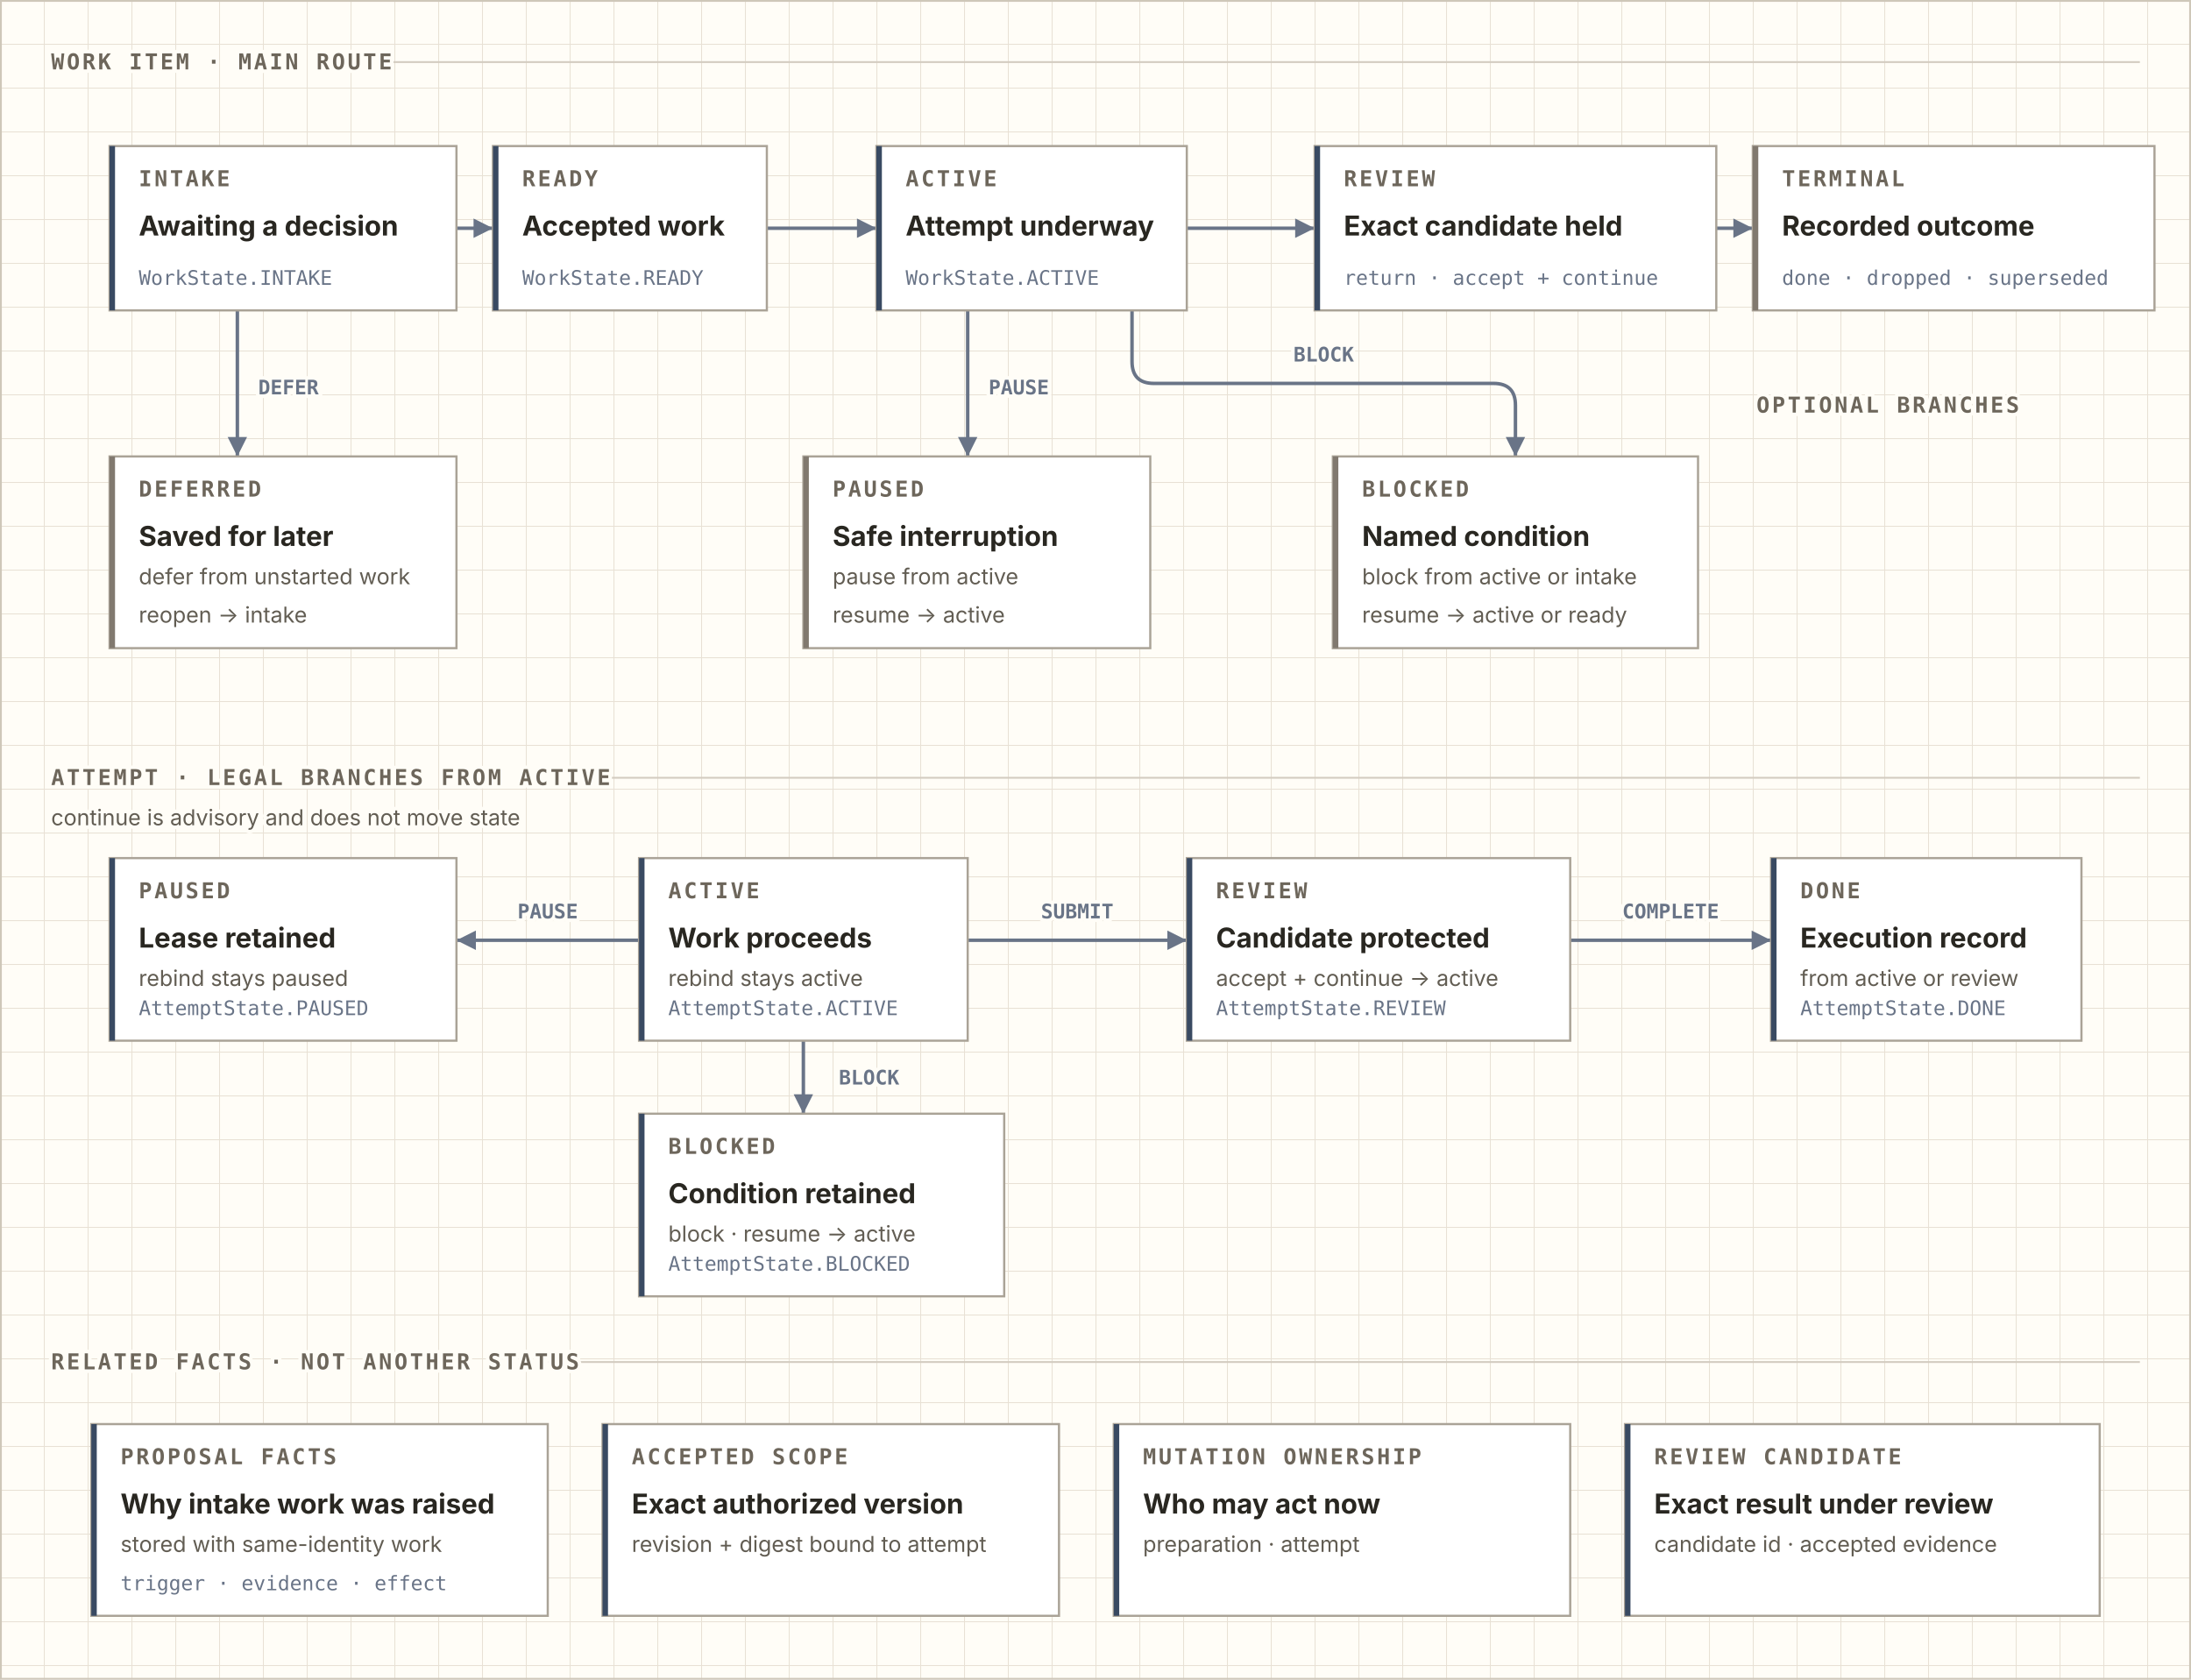
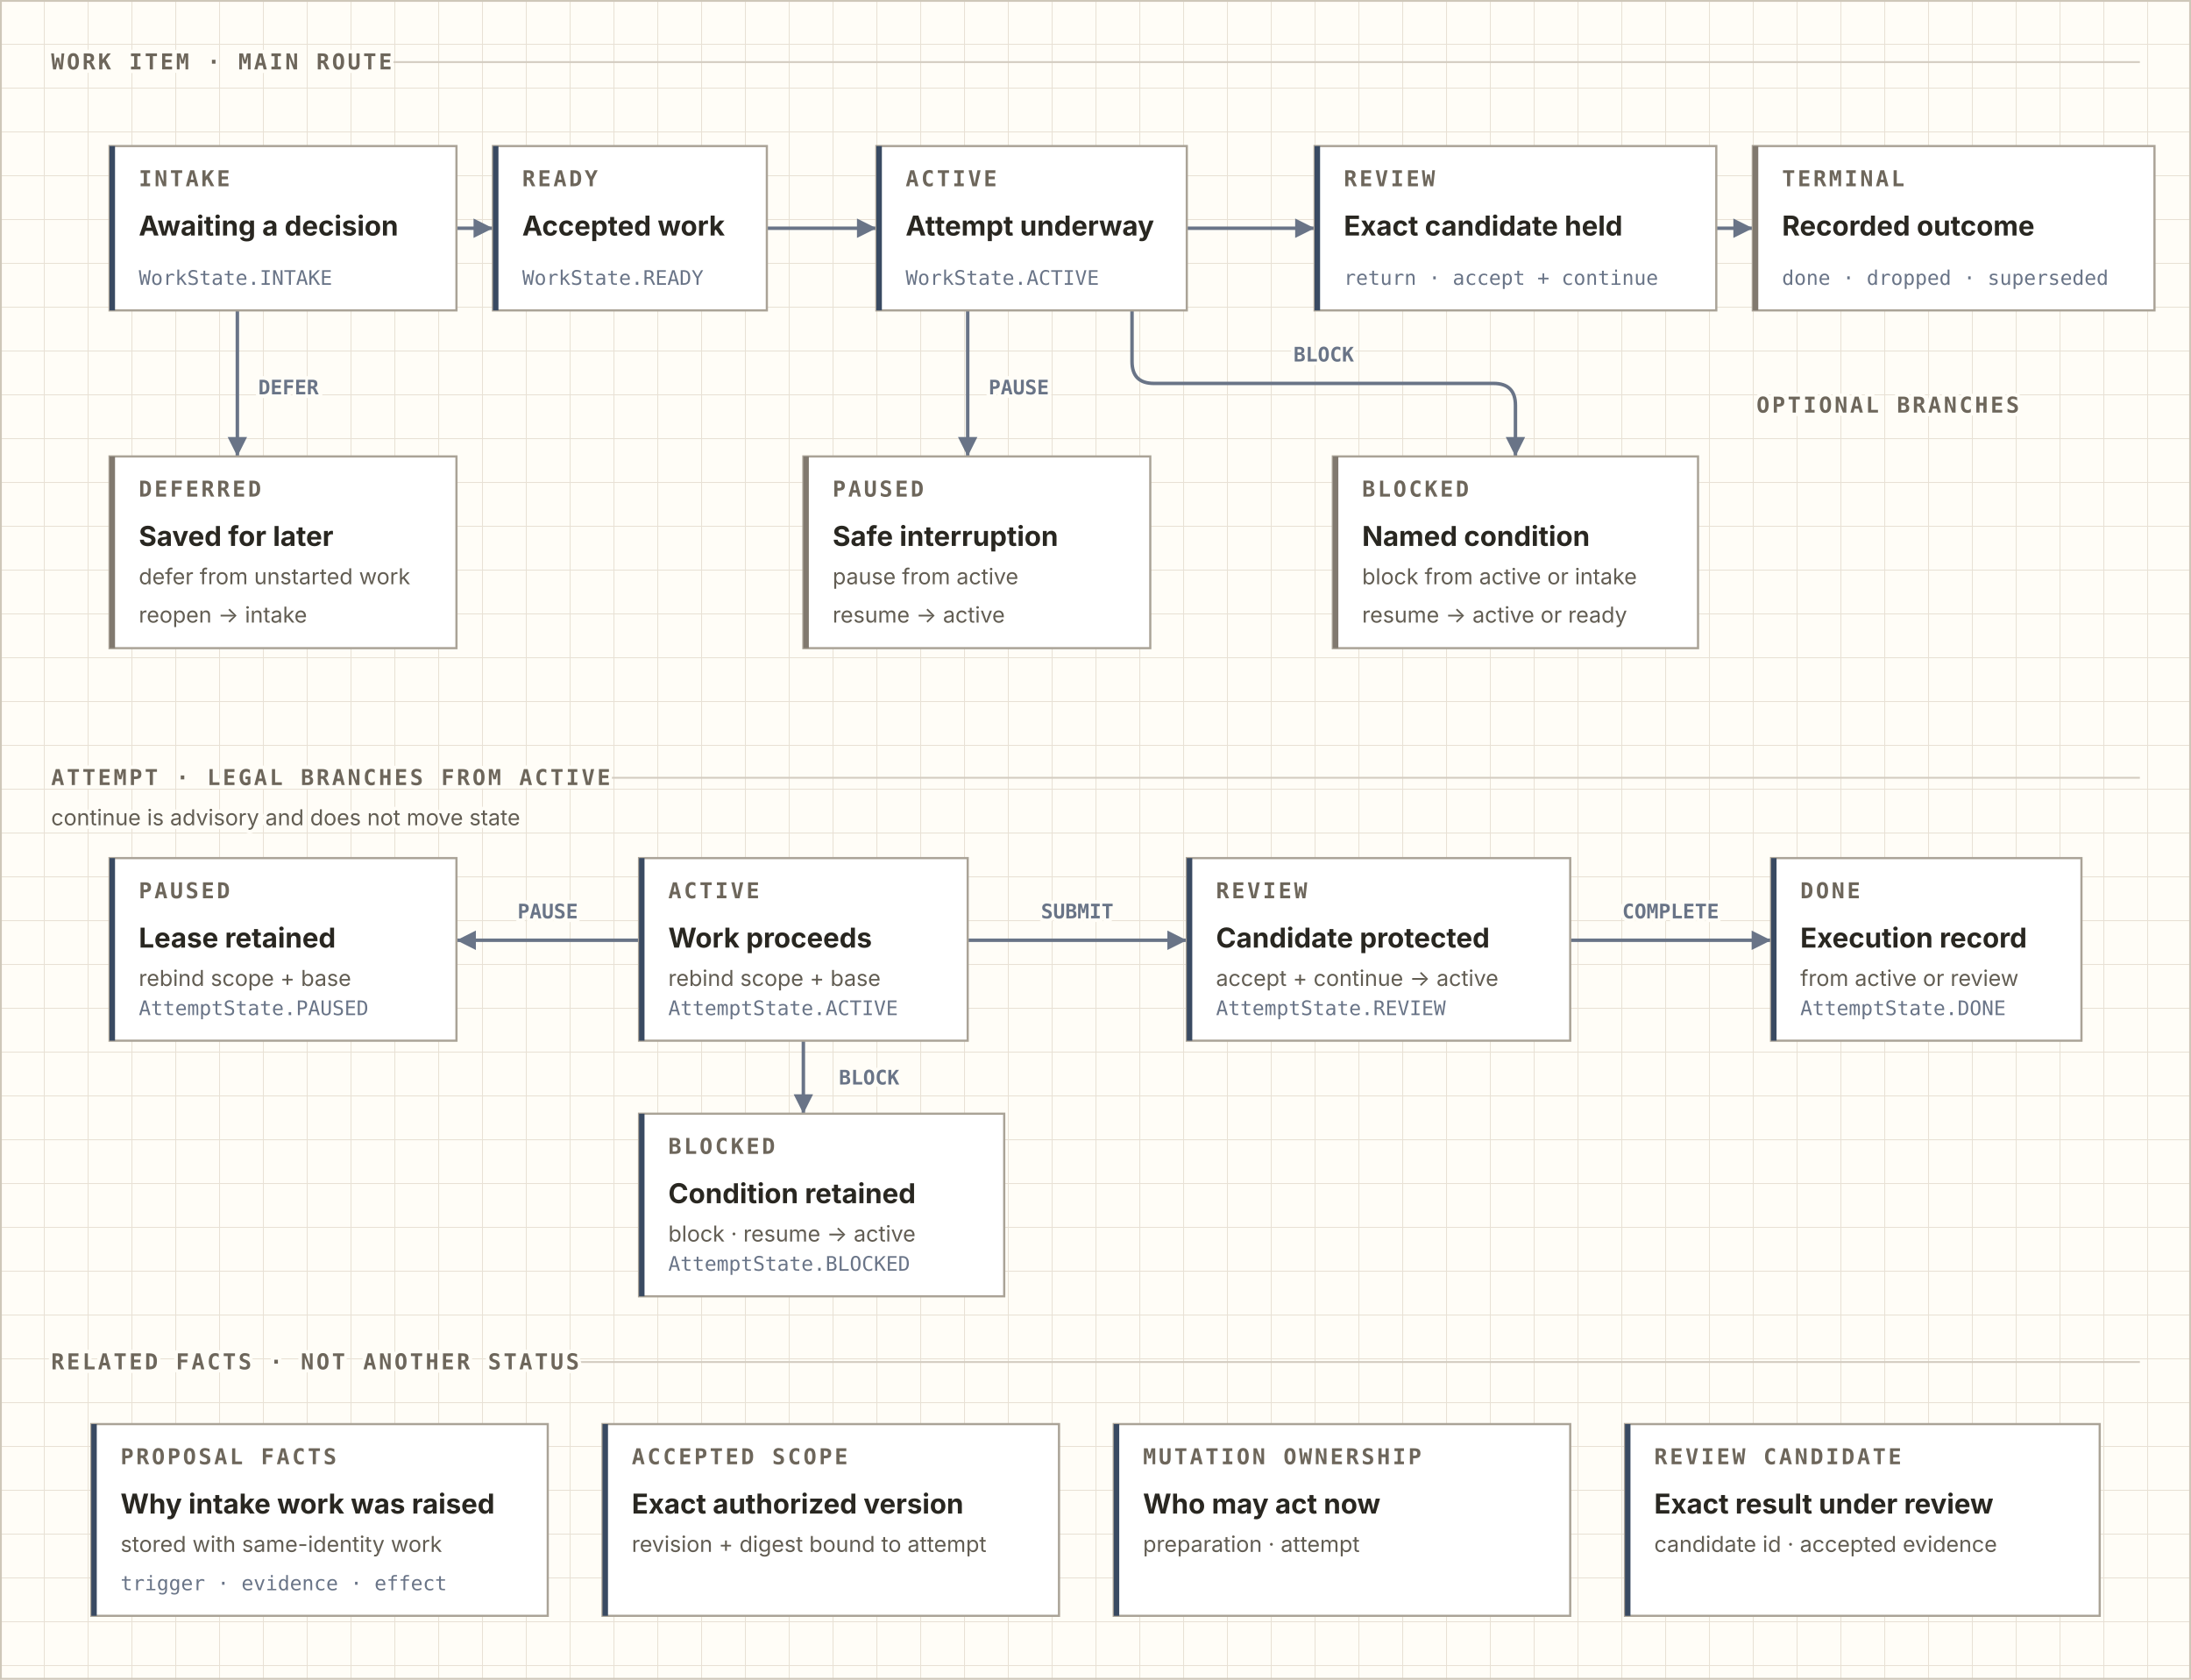
<svg xmlns="http://www.w3.org/2000/svg" role="img" aria-labelledby="title description" viewBox="0 0 1200 920">
  <defs>
    <pattern id="grid" width="24" height="24" patternUnits="userSpaceOnUse">
      <path d="M24 0H0V24" fill="none" stroke="#e8e1d5" stroke-width="1" />
    </pattern>
    <marker id="arrow" viewBox="0 0 10 10" refX="9" refY="5" markerWidth="7" markerHeight="7" orient="auto">
      <path d="M1 1L9 5L1 9Z" fill="#697487" />
    </marker>
    <style>
      text { font-family: ui-sans-serif, system-ui, -apple-system, BlinkMacSystemFont, "Segoe UI", sans-serif; fill: #292721; }
      .section-label, .box-label, .box-meta, .connector-label, .note-meta { font-family: ui-monospace, SFMono-Regular, Menlo, monospace; }
      .section-label, .box-label { font-size: 12px; font-weight: 700; letter-spacing: 0.11em; fill: #6d665b; }
      .section-subtitle { font-size: 12px; fill: #625d53; }
      .guide { stroke: #d3ccc0; stroke-width: 1; }
      .connector { fill: none; stroke: #697487; stroke-width: 1.9; stroke-linecap: round; }
      .connector-label { font-size: 11px; font-weight: 700; fill: #697487; }
      .box { fill: #fff; stroke: #aaa397; stroke-width: 1.2; }
      .box-title { font-size: 15px; font-weight: 700; }
      .box-body { font-size: 12px; fill: #625d53; }
      .box-meta { font-size: 11px; fill: #697487; }
      .note { fill: #625d53; }
      .note-meta { font-weight: 700; letter-spacing: 0.08em; fill: #6d665b; }
      .canvas-text { paint-order: stroke fill; stroke: #fffdf7; stroke-width: 4px; stroke-linejoin: round; }
    </style>
  </defs>
  <rect width="1200" height="920" fill="#fffdf7" />
  <rect width="1200" height="920" fill="url(#grid)" />
  <rect x="0.5" y="0.5" width="1199" height="919" fill="none" stroke="#cec7b9" />
  <line x1="212" y1="34" x2="1172" y2="34" class="guide" />
  <line x1="330" y1="426" x2="1172" y2="426" class="guide" />
  <line x1="300" y1="746" x2="1172" y2="746" class="guide" />
  <path d="M250 125L270 125" class="connector" marker-end="url(#arrow)" />
  <path d="M420 125L480 125" class="connector" marker-end="url(#arrow)" />
  <path d="M650 125L720 125" class="connector" marker-end="url(#arrow)" />
  <path d="M940 125L960 125" class="connector" marker-end="url(#arrow)" />
  <path d="M130 170L130 250" class="connector" marker-end="url(#arrow)" />
  <path d="M530 170L530 250" class="connector" marker-end="url(#arrow)" />
  <path d="M620 170L620 198Q620 210 632 210L818 210Q830 210 830 222L830 250" class="connector" marker-end="url(#arrow)" />
  <path d="M350 515L250 515" class="connector" marker-end="url(#arrow)" />
  <path d="M440 570L440 610" class="connector" marker-end="url(#arrow)" />
  <path d="M530 515L650 515" class="connector" marker-end="url(#arrow)" />
  <path d="M860 515L970 515" class="connector" marker-end="url(#arrow)" />
  <rect x="60" y="80" width="190" height="90" class="box" />
  <rect x="60" y="80" width="3" height="90" fill="#394a62" />
  <rect x="270" y="80" width="150" height="90" class="box" />
  <rect x="270" y="80" width="3" height="90" fill="#394a62" />
  <rect x="480" y="80" width="170" height="90" class="box" />
  <rect x="480" y="80" width="3" height="90" fill="#394a62" />
  <rect x="720" y="80" width="220" height="90" class="box" />
  <rect x="720" y="80" width="3" height="90" fill="#394a62" />
  <rect x="960" y="80" width="220" height="90" class="box" />
  <rect x="960" y="80" width="3" height="90" fill="#81796f" />
  <rect x="60" y="250" width="190" height="105" class="box" />
  <rect x="60" y="250" width="3" height="105" fill="#81796f" />
  <rect x="440" y="250" width="190" height="105" class="box" />
  <rect x="440" y="250" width="3" height="105" fill="#81796f" />
  <rect x="730" y="250" width="200" height="105" class="box" />
  <rect x="730" y="250" width="3" height="105" fill="#81796f" />
  <rect x="60" y="470" width="190" height="100" class="box" />
  <rect x="60" y="470" width="3" height="100" fill="#394a62" />
  <rect x="350" y="470" width="180" height="100" class="box" />
  <rect x="350" y="470" width="3" height="100" fill="#394a62" />
  <rect x="650" y="470" width="210" height="100" class="box" />
  <rect x="650" y="470" width="3" height="100" fill="#394a62" />
  <rect x="970" y="470" width="170" height="100" class="box" />
  <rect x="970" y="470" width="3" height="100" fill="#394a62" />
  <rect x="350" y="610" width="200" height="100" class="box" />
  <rect x="350" y="610" width="3" height="100" fill="#394a62" />
  <rect x="50" y="780" width="250" height="105" class="box" />
  <rect x="50" y="780" width="3" height="105" fill="#394a62" />
  <rect x="330" y="780" width="250" height="105" class="box" />
  <rect x="330" y="780" width="3" height="105" fill="#394a62" />
  <rect x="610" y="780" width="250" height="105" class="box" />
  <rect x="610" y="780" width="3" height="105" fill="#394a62" />
  <rect x="890" y="780" width="260" height="105" class="box" />
  <rect x="890" y="780" width="3" height="105" fill="#394a62" />
  <text x="28" y="38" class="section-label canvas-text">WORK ITEM · MAIN ROUTE</text>
  <text x="962" y="226" class="section-label canvas-text">OPTIONAL BRANCHES</text>
  <text x="28" y="430" class="section-label canvas-text">ATTEMPT · LEGAL BRANCHES FROM ACTIVE</text>
  <text x="28" y="452" class="section-subtitle canvas-text">continue is advisory and does not move state</text>
  <text x="28" y="750" class="section-label canvas-text">RELATED FACTS · NOT ANOTHER STATUS</text>
  <text x="158" y="216" text-anchor="middle" class="connector-label canvas-text">DEFER</text>
  <text x="558" y="216" text-anchor="middle" class="connector-label canvas-text">PAUSE</text>
  <text x="725" y="198" text-anchor="middle" class="connector-label canvas-text">BLOCK</text>
  <text x="300" y="503" text-anchor="middle" class="connector-label canvas-text">PAUSE</text>
  <text x="476" y="594" text-anchor="middle" class="connector-label canvas-text">BLOCK</text>
  <text x="590" y="503" text-anchor="middle" class="connector-label canvas-text">SUBMIT</text>
  <text x="915" y="503" text-anchor="middle" class="connector-label canvas-text">COMPLETE</text>
  <text x="76" y="102" class="box-label">INTAKE</text>
  <text x="76" y="129" class="box-title">Awaiting a decision</text>
  <text x="76" y="156" class="box-meta">WorkState.INTAKE</text>
  <text x="286" y="102" class="box-label">READY</text>
  <text x="286" y="129" class="box-title">Accepted work</text>
  <text x="286" y="156" class="box-meta">WorkState.READY</text>
  <text x="496" y="102" class="box-label">ACTIVE</text>
  <text x="496" y="129" class="box-title">Attempt underway</text>
  <text x="496" y="156" class="box-meta">WorkState.ACTIVE</text>
  <text x="736" y="102" class="box-label">REVIEW</text>
  <text x="736" y="129" class="box-title">Exact candidate held</text>
  <text x="736" y="156" class="box-meta">return · accept + continue</text>
  <text x="976" y="102" class="box-label">TERMINAL</text>
  <text x="976" y="129" class="box-title">Recorded outcome</text>
  <text x="976" y="156" class="box-meta">done · dropped · superseded</text>
  <text x="76" y="272" class="box-label">DEFERRED</text>
  <text x="76" y="299" class="box-title">Saved for later</text>
  <text x="76" y="320" class="box-body">defer from unstarted work</text>
  <text x="76" y="341" class="box-body">reopen → intake</text>
  <text x="456" y="272" class="box-label">PAUSED</text>
  <text x="456" y="299" class="box-title">Safe interruption</text>
  <text x="456" y="320" class="box-body">pause from active</text>
  <text x="456" y="341" class="box-body">resume → active</text>
  <text x="746" y="272" class="box-label">BLOCKED</text>
  <text x="746" y="299" class="box-title">Named condition</text>
  <text x="746" y="320" class="box-body">block from active or intake</text>
  <text x="746" y="341" class="box-body">resume → active or ready</text>
  <text x="76" y="492" class="box-label">PAUSED</text>
  <text x="76" y="519" class="box-title">Lease retained</text>
-   <text x="76" y="540" class="box-body">rebind stays paused</text>
+   <text x="76" y="540" class="box-body">rebind scope + base</text>
  <text x="76" y="556" class="box-meta">AttemptState.PAUSED</text>
  <text x="366" y="492" class="box-label">ACTIVE</text>
  <text x="366" y="519" class="box-title">Work proceeds</text>
-   <text x="366" y="540" class="box-body">rebind stays active</text>
+   <text x="366" y="540" class="box-body">rebind scope + base</text>
  <text x="366" y="556" class="box-meta">AttemptState.ACTIVE</text>
  <text x="666" y="492" class="box-label">REVIEW</text>
  <text x="666" y="519" class="box-title">Candidate protected</text>
  <text x="666" y="540" class="box-body">accept + continue → active</text>
  <text x="666" y="556" class="box-meta">AttemptState.REVIEW</text>
  <text x="986" y="492" class="box-label">DONE</text>
  <text x="986" y="519" class="box-title">Execution record</text>
  <text x="986" y="540" class="box-body">from active or review</text>
  <text x="986" y="556" class="box-meta">AttemptState.DONE</text>
  <text x="366" y="632" class="box-label">BLOCKED</text>
  <text x="366" y="659" class="box-title">Condition retained</text>
  <text x="366" y="680" class="box-body">block · resume → active</text>
  <text x="366" y="696" class="box-meta">AttemptState.BLOCKED</text>
  <text x="66" y="802" class="box-label">PROPOSAL FACTS</text>
  <text x="66" y="829" class="box-title">Why intake work was raised</text>
  <text x="66" y="850" class="box-body">stored with same-identity work</text>
  <text x="66" y="871" class="box-meta">trigger · evidence · effect</text>
  <text x="346" y="802" class="box-label">ACCEPTED SCOPE</text>
  <text x="346" y="829" class="box-title">Exact authorized version</text>
  <text x="346" y="850" class="box-body">revision + digest bound to attempt</text>
  <text x="626" y="802" class="box-label">MUTATION OWNERSHIP</text>
  <text x="626" y="829" class="box-title">Who may act now</text>
  <text x="626" y="850" class="box-body">preparation · attempt</text>
  <text x="906" y="802" class="box-label">REVIEW CANDIDATE</text>
  <text x="906" y="829" class="box-title">Exact result under review</text>
  <text x="906" y="850" class="box-body">candidate id · accepted evidence</text>
</svg>
